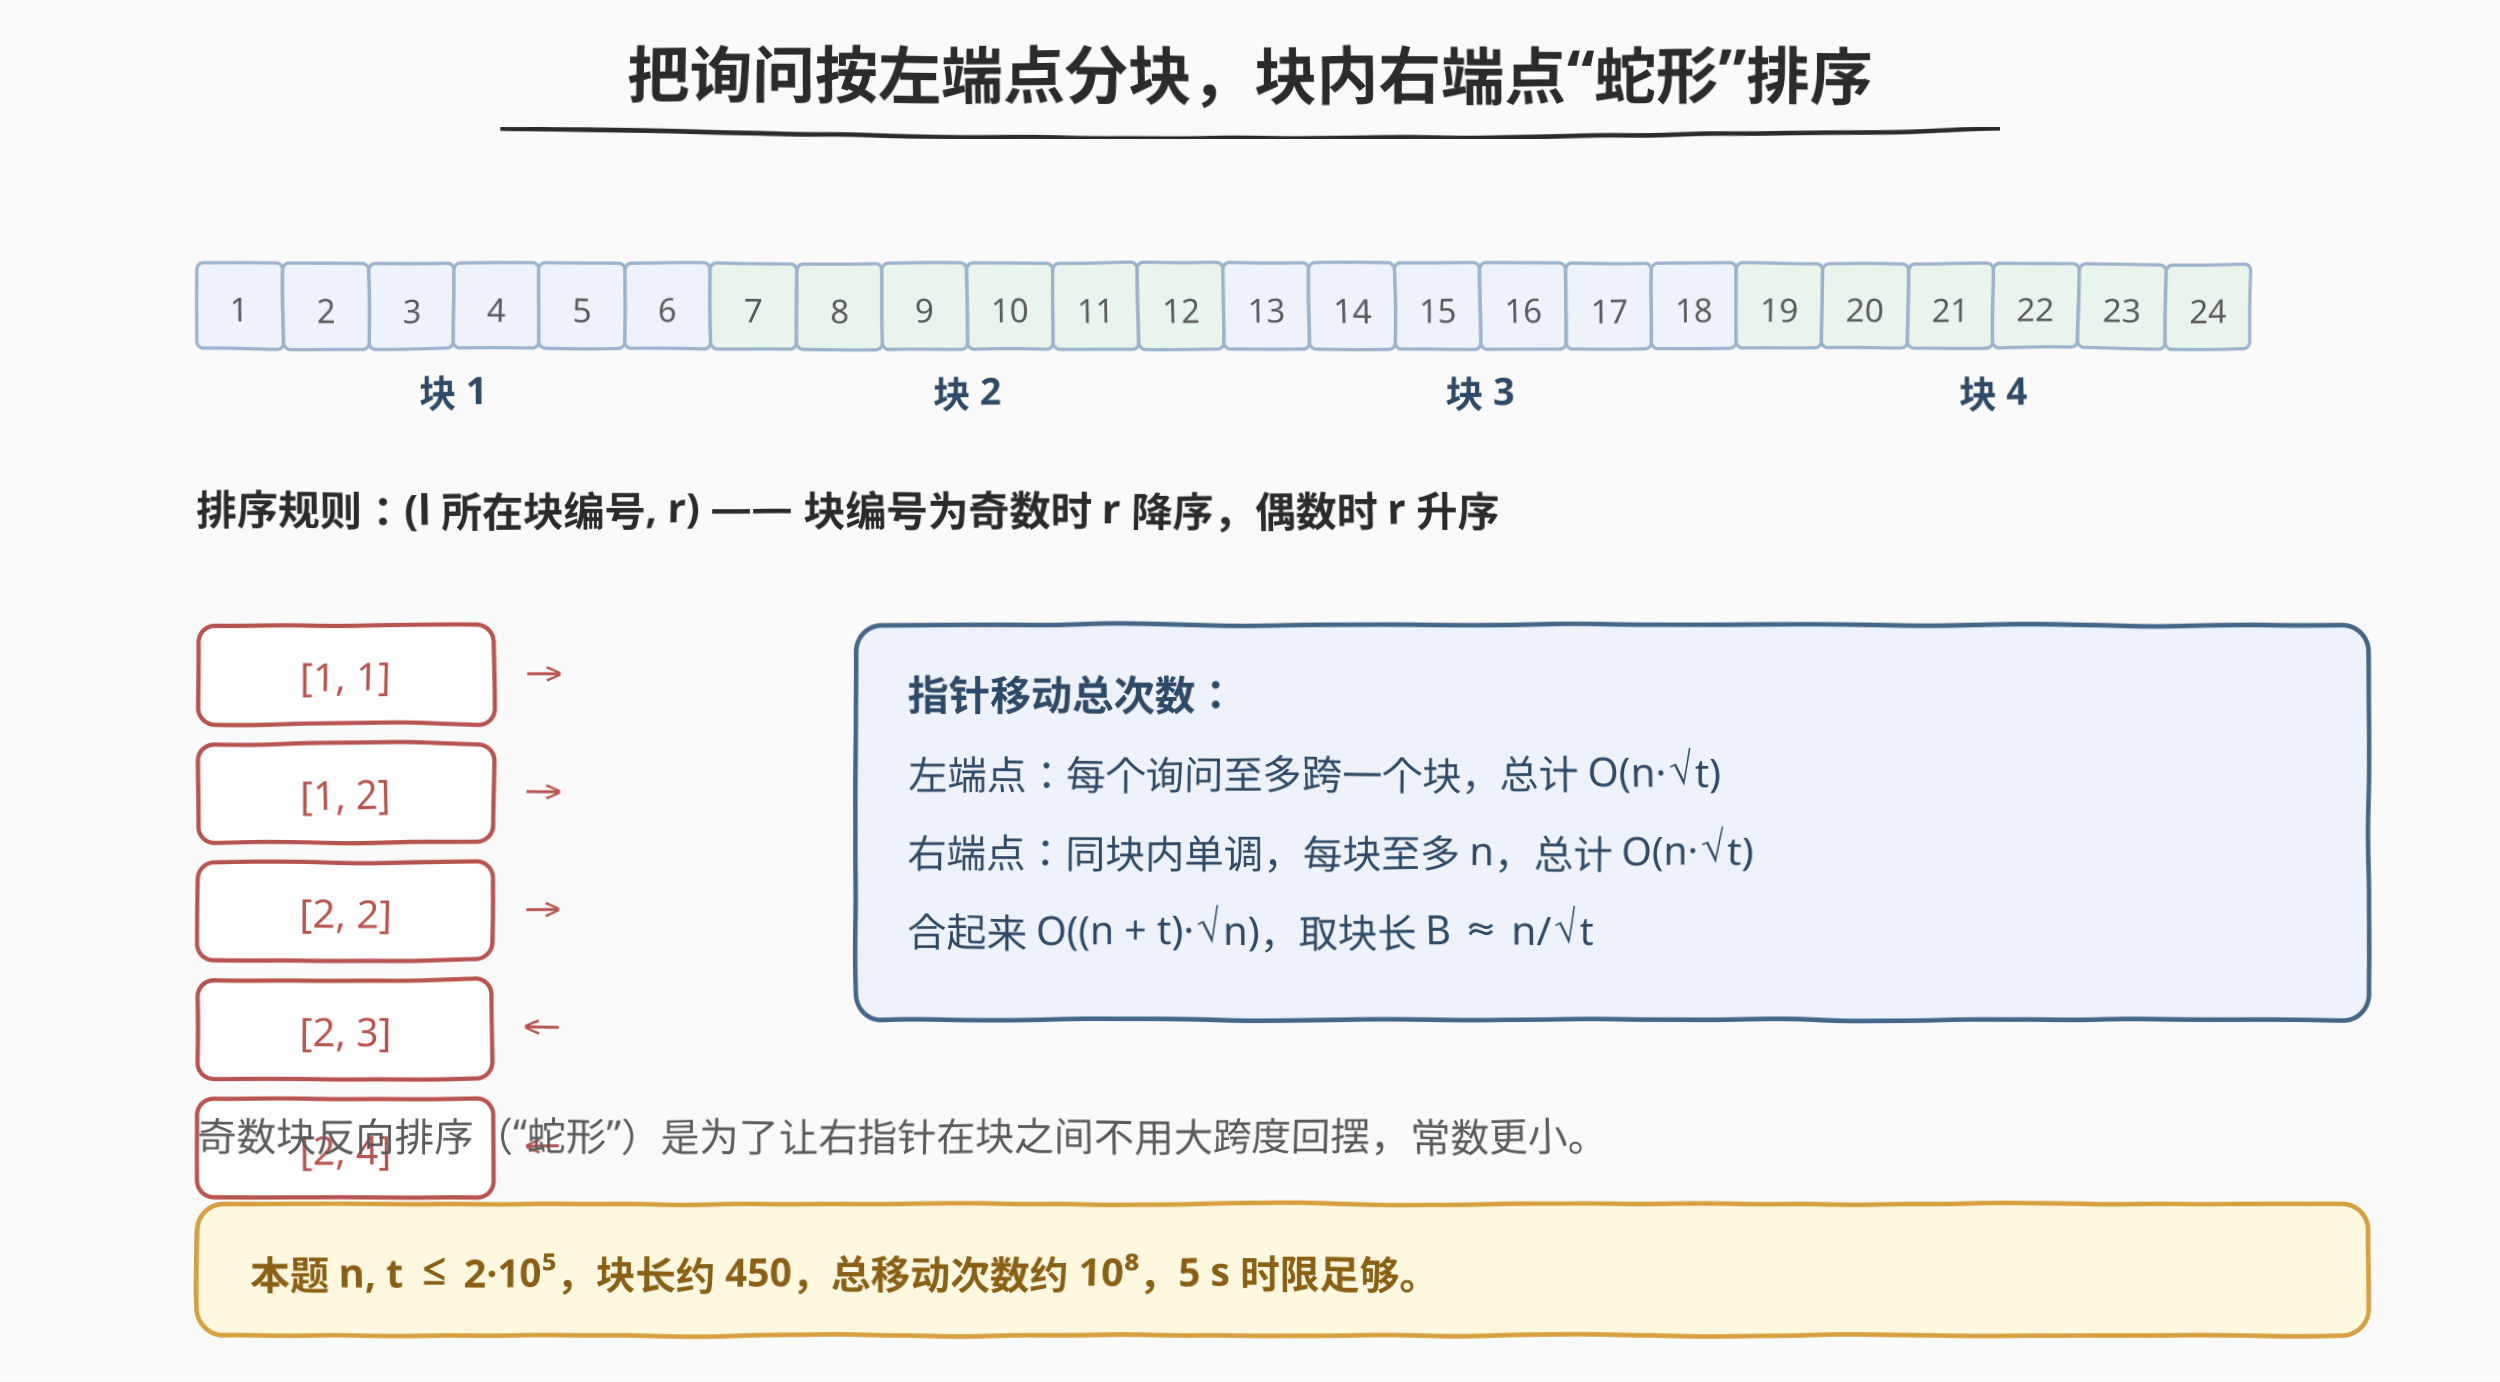
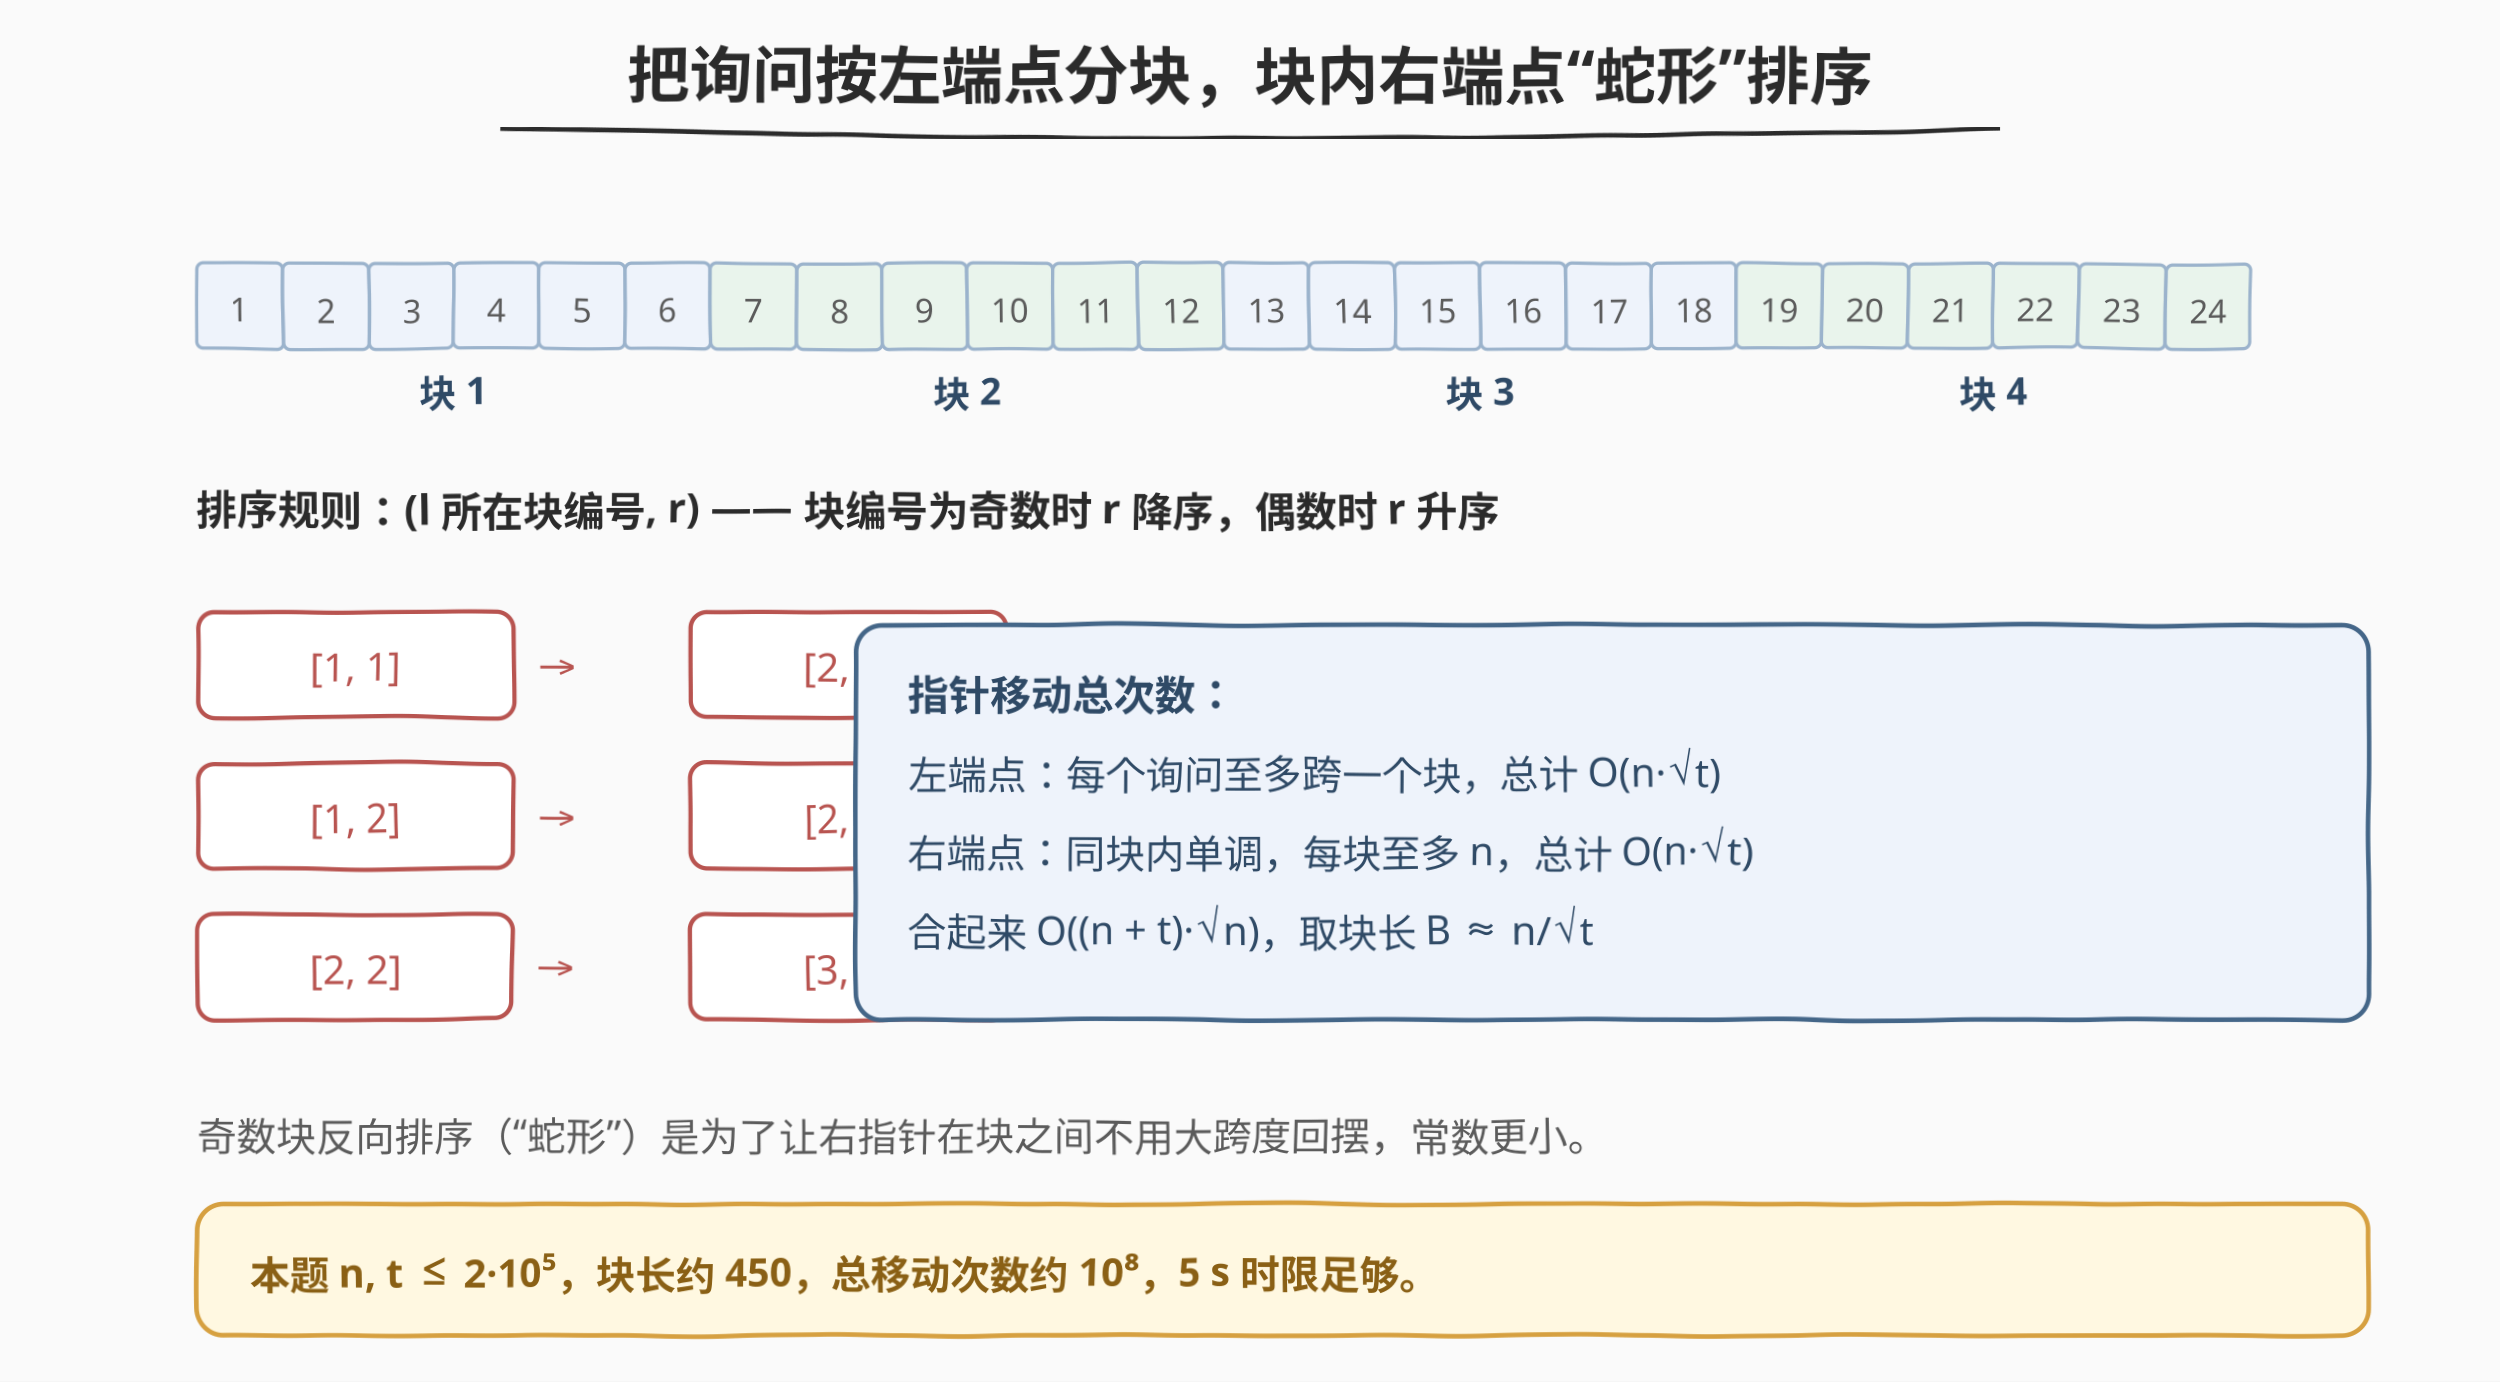
<svg xmlns="http://www.w3.org/2000/svg" width="760" height="420" viewBox="0 0 760 420" font-family="'Comic Sans MS','Marker Felt','Segoe UI','Kaiti SC',楷体,cursive">
  <defs>
    <filter id="rough2" x="-4%" y="-4%" width="108%" height="108%">
      <feTurbulence type="fractalNoise" baseFrequency="0.022" numOctaves="2" seed="101" />
      <feDisplacementMap in="SourceGraphic" scale="1.6" />
    </filter>
    <marker id="arrb" markerWidth="9" markerHeight="9" refX="7" refY="4.5" orient="auto">
      <path d="M0,0 L9,4.5 L0,9 z" fill="#446688" />
    </marker>
    <marker id="arrr" markerWidth="9" markerHeight="9" refX="7" refY="4.5" orient="auto">
      <path d="M0,0 L9,4.5 L0,9 z" fill="#b85450" />
    </marker>
    <marker id="arrg" markerWidth="9" markerHeight="9" refX="7" refY="4.5" orient="auto">
      <path d="M0,0 L9,4.5 L0,9 z" fill="#4a7a3a" />
    </marker>
  </defs>
  <rect width="760" height="420" fill="#fafafa" />
  <text x="380" y="30" text-anchor="middle" font-size="19" font-weight="bold" fill="#2b2b2b" filter="url(#rough2)">把询问按左端点分块，块内右端点“蛇形”排序</text>
  <path d="M 152 39 Q 380 45 608 39" stroke="#2b2b2b" stroke-width="1.4" fill="none" filter="url(#rough2)" />
  <rect x="60" y="80" width="26" height="26" rx="2" fill="#eef3fb" stroke="#9bb3cc" stroke-width="1.0" filter="url(#rough2)" />
  <text x="73.0" y="98" text-anchor="middle" font-size="10" fill="#5b5b5b" filter="url(#rough2)">1</text>
  <rect x="86" y="80" width="26" height="26" rx="2" fill="#eef3fb" stroke="#9bb3cc" stroke-width="1.0" filter="url(#rough2)" />
  <text x="99.0" y="98" text-anchor="middle" font-size="10" fill="#5b5b5b" filter="url(#rough2)">2</text>
  <rect x="112" y="80" width="26" height="26" rx="2" fill="#eef3fb" stroke="#9bb3cc" stroke-width="1.0" filter="url(#rough2)" />
  <text x="125.0" y="98" text-anchor="middle" font-size="10" fill="#5b5b5b" filter="url(#rough2)">3</text>
  <rect x="138" y="80" width="26" height="26" rx="2" fill="#eef3fb" stroke="#9bb3cc" stroke-width="1.0" filter="url(#rough2)" />
  <text x="151.0" y="98" text-anchor="middle" font-size="10" fill="#5b5b5b" filter="url(#rough2)">4</text>
  <rect x="164" y="80" width="26" height="26" rx="2" fill="#eef3fb" stroke="#9bb3cc" stroke-width="1.0" filter="url(#rough2)" />
  <text x="177.0" y="98" text-anchor="middle" font-size="10" fill="#5b5b5b" filter="url(#rough2)">5</text>
  <rect x="190" y="80" width="26" height="26" rx="2" fill="#eef3fb" stroke="#9bb3cc" stroke-width="1.0" filter="url(#rough2)" />
  <text x="203.0" y="98" text-anchor="middle" font-size="10" fill="#5b5b5b" filter="url(#rough2)">6</text>
  <rect x="216" y="80" width="26" height="26" rx="2" fill="#e9f4ec" stroke="#9bb3cc" stroke-width="1.0" filter="url(#rough2)" />
  <text x="229.0" y="98" text-anchor="middle" font-size="10" fill="#5b5b5b" filter="url(#rough2)">7</text>
  <rect x="242" y="80" width="26" height="26" rx="2" fill="#e9f4ec" stroke="#9bb3cc" stroke-width="1.0" filter="url(#rough2)" />
  <text x="255.0" y="98" text-anchor="middle" font-size="10" fill="#5b5b5b" filter="url(#rough2)">8</text>
  <rect x="268" y="80" width="26" height="26" rx="2" fill="#e9f4ec" stroke="#9bb3cc" stroke-width="1.0" filter="url(#rough2)" />
  <text x="281.0" y="98" text-anchor="middle" font-size="10" fill="#5b5b5b" filter="url(#rough2)">9</text>
  <rect x="294" y="80" width="26" height="26" rx="2" fill="#e9f4ec" stroke="#9bb3cc" stroke-width="1.0" filter="url(#rough2)" />
  <text x="307.0" y="98" text-anchor="middle" font-size="10" fill="#5b5b5b" filter="url(#rough2)">10</text>
  <rect x="320" y="80" width="26" height="26" rx="2" fill="#e9f4ec" stroke="#9bb3cc" stroke-width="1.0" filter="url(#rough2)" />
  <text x="333.0" y="98" text-anchor="middle" font-size="10" fill="#5b5b5b" filter="url(#rough2)">11</text>
  <rect x="346" y="80" width="26" height="26" rx="2" fill="#e9f4ec" stroke="#9bb3cc" stroke-width="1.0" filter="url(#rough2)" />
  <text x="359.0" y="98" text-anchor="middle" font-size="10" fill="#5b5b5b" filter="url(#rough2)">12</text>
  <rect x="372" y="80" width="26" height="26" rx="2" fill="#eef3fb" stroke="#9bb3cc" stroke-width="1.0" filter="url(#rough2)" />
  <text x="385.0" y="98" text-anchor="middle" font-size="10" fill="#5b5b5b" filter="url(#rough2)">13</text>
  <rect x="398" y="80" width="26" height="26" rx="2" fill="#eef3fb" stroke="#9bb3cc" stroke-width="1.0" filter="url(#rough2)" />
  <text x="411.0" y="98" text-anchor="middle" font-size="10" fill="#5b5b5b" filter="url(#rough2)">14</text>
  <rect x="424" y="80" width="26" height="26" rx="2" fill="#eef3fb" stroke="#9bb3cc" stroke-width="1.0" filter="url(#rough2)" />
  <text x="437.0" y="98" text-anchor="middle" font-size="10" fill="#5b5b5b" filter="url(#rough2)">15</text>
  <rect x="450" y="80" width="26" height="26" rx="2" fill="#eef3fb" stroke="#9bb3cc" stroke-width="1.0" filter="url(#rough2)" />
  <text x="463.0" y="98" text-anchor="middle" font-size="10" fill="#5b5b5b" filter="url(#rough2)">16</text>
  <rect x="476" y="80" width="26" height="26" rx="2" fill="#eef3fb" stroke="#9bb3cc" stroke-width="1.0" filter="url(#rough2)" />
  <text x="489.0" y="98" text-anchor="middle" font-size="10" fill="#5b5b5b" filter="url(#rough2)">17</text>
  <rect x="502" y="80" width="26" height="26" rx="2" fill="#eef3fb" stroke="#9bb3cc" stroke-width="1.0" filter="url(#rough2)" />
  <text x="515.0" y="98" text-anchor="middle" font-size="10" fill="#5b5b5b" filter="url(#rough2)">18</text>
  <rect x="528" y="80" width="26" height="26" rx="2" fill="#e9f4ec" stroke="#9bb3cc" stroke-width="1.0" filter="url(#rough2)" />
  <text x="541.0" y="98" text-anchor="middle" font-size="10" fill="#5b5b5b" filter="url(#rough2)">19</text>
  <rect x="554" y="80" width="26" height="26" rx="2" fill="#e9f4ec" stroke="#9bb3cc" stroke-width="1.0" filter="url(#rough2)" />
  <text x="567.0" y="98" text-anchor="middle" font-size="10" fill="#5b5b5b" filter="url(#rough2)">20</text>
  <rect x="580" y="80" width="26" height="26" rx="2" fill="#e9f4ec" stroke="#9bb3cc" stroke-width="1.0" filter="url(#rough2)" />
  <text x="593.0" y="98" text-anchor="middle" font-size="10" fill="#5b5b5b" filter="url(#rough2)">21</text>
  <rect x="606" y="80" width="26" height="26" rx="2" fill="#e9f4ec" stroke="#9bb3cc" stroke-width="1.0" filter="url(#rough2)" />
  <text x="619.0" y="98" text-anchor="middle" font-size="10" fill="#5b5b5b" filter="url(#rough2)">22</text>
  <rect x="632" y="80" width="26" height="26" rx="2" fill="#e9f4ec" stroke="#9bb3cc" stroke-width="1.0" filter="url(#rough2)" />
  <text x="645.0" y="98" text-anchor="middle" font-size="10" fill="#5b5b5b" filter="url(#rough2)">23</text>
  <rect x="658" y="80" width="26" height="26" rx="2" fill="#e9f4ec" stroke="#9bb3cc" stroke-width="1.0" filter="url(#rough2)" />
  <text x="671.0" y="98" text-anchor="middle" font-size="10" fill="#5b5b5b" filter="url(#rough2)">24</text>
  <text x="138" y="124" text-anchor="middle" font-size="11.5" font-weight="bold" fill="#2f4a66" filter="url(#rough2)">块 1</text>
  <line x1="60" y1="132" x2="216" y2="132" stroke="#446688" stroke-width="1.2" filter="url(#rough2)" />
  <text x="294" y="124" text-anchor="middle" font-size="11.5" font-weight="bold" fill="#2f4a66" filter="url(#rough2)">块 2</text>
  <line x1="216" y1="132" x2="372" y2="132" stroke="#446688" stroke-width="1.2" filter="url(#rough2)" />
  <text x="450" y="124" text-anchor="middle" font-size="11.5" font-weight="bold" fill="#2f4a66" filter="url(#rough2)">块 3</text>
  <line x1="372" y1="132" x2="528" y2="132" stroke="#446688" stroke-width="1.2" filter="url(#rough2)" />
  <text x="606" y="124" text-anchor="middle" font-size="11.5" font-weight="bold" fill="#2f4a66" filter="url(#rough2)">块 4</text>
  <line x1="528" y1="132" x2="684" y2="132" stroke="#446688" stroke-width="1.2" filter="url(#rough2)" />
  <text x="60" y="160" text-anchor="start" font-size="12.5" font-weight="bold" fill="#2b2b2b" filter="url(#rough2)">排序规则：(l 所在块编号, r) —— 块编号为奇数时 r 降序，偶数时 r 升序</text>
-   <rect x="60" y="190" width="90" height="30" rx="5" fill="#ffffff" stroke="#b85450" stroke-width="1.3" filter="url(#rough2)" />
-   <text x="105" y="210" text-anchor="middle" font-size="12" fill="#b85450" filter="url(#rough2)">[1, 1]</text>
-   <text x="160" y="210" text-anchor="start" font-size="14" fill="#b85450" filter="url(#rough2)">→</text>
-   <rect x="60" y="226" width="90" height="30" rx="5" fill="#ffffff" stroke="#b85450" stroke-width="1.3" filter="url(#rough2)" />
-   <text x="105" y="246" text-anchor="middle" font-size="12" fill="#b85450" filter="url(#rough2)">[1, 2]</text>
-   <text x="160" y="246" text-anchor="start" font-size="14" fill="#b85450" filter="url(#rough2)">→</text>
-   <rect x="60" y="262" width="90" height="30" rx="5" fill="#ffffff" stroke="#b85450" stroke-width="1.3" filter="url(#rough2)" />
-   <text x="105" y="282" text-anchor="middle" font-size="12" fill="#b85450" filter="url(#rough2)">[2, 2]</text>
-   <text x="160" y="282" text-anchor="start" font-size="14" fill="#b85450" filter="url(#rough2)">→</text>
-   <rect x="60" y="298" width="90" height="30" rx="5" fill="#ffffff" stroke="#b85450" stroke-width="1.3" filter="url(#rough2)" />
-   <text x="105" y="318" text-anchor="middle" font-size="12" fill="#b85450" filter="url(#rough2)">[2, 3]</text>
-   <text x="160" y="318" text-anchor="start" font-size="14" fill="#b85450" filter="url(#rough2)">←</text>
-   <rect x="60" y="334" width="90" height="30" rx="5" fill="#ffffff" stroke="#b85450" stroke-width="1.3" filter="url(#rough2)" />
-   <text x="105" y="354" text-anchor="middle" font-size="12" fill="#b85450" filter="url(#rough2)">[2, 4]</text>
-   <text x="160" y="354" text-anchor="start" font-size="14" fill="#b85450" filter="url(#rough2)">←</text>
-   <rect x="60" y="370" width="90" height="30" rx="5" fill="#ffffff" stroke="#b85450" stroke-width="1.3" filter="url(#rough2)" />
-   <text x="105" y="390" text-anchor="middle" font-size="12" fill="#b85450" filter="url(#rough2)">[3, 4]</text>
-   <text x="160" y="390" text-anchor="start" font-size="14" fill="#b85450" filter="url(#rough2)">←</text>
+   <rect x="60" y="186" width="96" height="32" rx="5" fill="#ffffff" stroke="#b85450" stroke-width="1.3" filter="url(#rough2)" />
+   <text x="108" y="207" text-anchor="middle" font-size="12" fill="#b85450" filter="url(#rough2)">[1, 1]</text>
+   <text x="164" y="208" text-anchor="start" font-size="14" fill="#b85450" filter="url(#rough2)">→</text>
+   <rect x="60" y="232" width="96" height="32" rx="5" fill="#ffffff" stroke="#b85450" stroke-width="1.3" filter="url(#rough2)" />
+   <text x="108" y="253" text-anchor="middle" font-size="12" fill="#b85450" filter="url(#rough2)">[1, 2]</text>
+   <text x="164" y="254" text-anchor="start" font-size="14" fill="#b85450" filter="url(#rough2)">→</text>
+   <rect x="60" y="278" width="96" height="32" rx="5" fill="#ffffff" stroke="#b85450" stroke-width="1.3" filter="url(#rough2)" />
+   <text x="108" y="299" text-anchor="middle" font-size="12" fill="#b85450" filter="url(#rough2)">[2, 2]</text>
+   <text x="164" y="300" text-anchor="start" font-size="14" fill="#b85450" filter="url(#rough2)">→</text>
+   <rect x="210" y="186" width="96" height="32" rx="5" fill="#ffffff" stroke="#b85450" stroke-width="1.3" filter="url(#rough2)" />
+   <text x="258" y="207" text-anchor="middle" font-size="12" fill="#b85450" filter="url(#rough2)">[2, 3]</text>
+   <text x="314" y="208" text-anchor="start" font-size="14" fill="#b85450" filter="url(#rough2)">←</text>
+   <rect x="210" y="232" width="96" height="32" rx="5" fill="#ffffff" stroke="#b85450" stroke-width="1.3" filter="url(#rough2)" />
+   <text x="258" y="253" text-anchor="middle" font-size="12" fill="#b85450" filter="url(#rough2)">[2, 4]</text>
+   <text x="314" y="254" text-anchor="start" font-size="14" fill="#b85450" filter="url(#rough2)">←</text>
+   <rect x="210" y="278" width="96" height="32" rx="5" fill="#ffffff" stroke="#b85450" stroke-width="1.3" filter="url(#rough2)" />
+   <text x="258" y="299" text-anchor="middle" font-size="12" fill="#b85450" filter="url(#rough2)">[3, 4]</text>
+   <text x="314" y="300" text-anchor="start" font-size="14" fill="#b85450" filter="url(#rough2)">←</text>
  <rect x="260" y="190" width="460" height="120" rx="8" fill="#eef3fb" stroke="#446688" stroke-width="1.4" filter="url(#rough2)" />
  <text x="276" y="216" text-anchor="start" font-size="12.5" font-weight="bold" fill="#2f4a66" filter="url(#rough2)">指针移动总次数：</text>
  <text x="276" y="240" text-anchor="start" font-size="12" fill="#2f4a66" filter="url(#rough2)">左端点：每个询问至多跨一个块，总计 O(n·√t)</text>
  <text x="276" y="264" text-anchor="start" font-size="12" fill="#2f4a66" filter="url(#rough2)">右端点：同块内单调，每块至多 n，总计 O(n·√t)</text>
  <text x="276" y="288" text-anchor="start" font-size="12" fill="#2f4a66" filter="url(#rough2)">合起来 O((n + t)·√n)，取块长 B ≈ n/√t</text>
  <text x="60" y="350" text-anchor="start" font-size="12" fill="#5b5b5b" filter="url(#rough2)">奇数块反向排序（“蛇形”）是为了让右指针在块之间不用大跨度回摆，常数更小。</text>
  <rect x="60" y="366" width="660" height="40" rx="8" fill="#fff8e1" stroke="#d6a040" stroke-width="1.4" filter="url(#rough2)" />
  <text x="76" y="392" text-anchor="start" font-size="12" font-weight="bold" fill="#8a6015" filter="url(#rough2)">本题 n, t ≤ 2·10⁵，块长约 450，总移动次数约 10⁸，5 s 时限足够。</text>
</svg>
